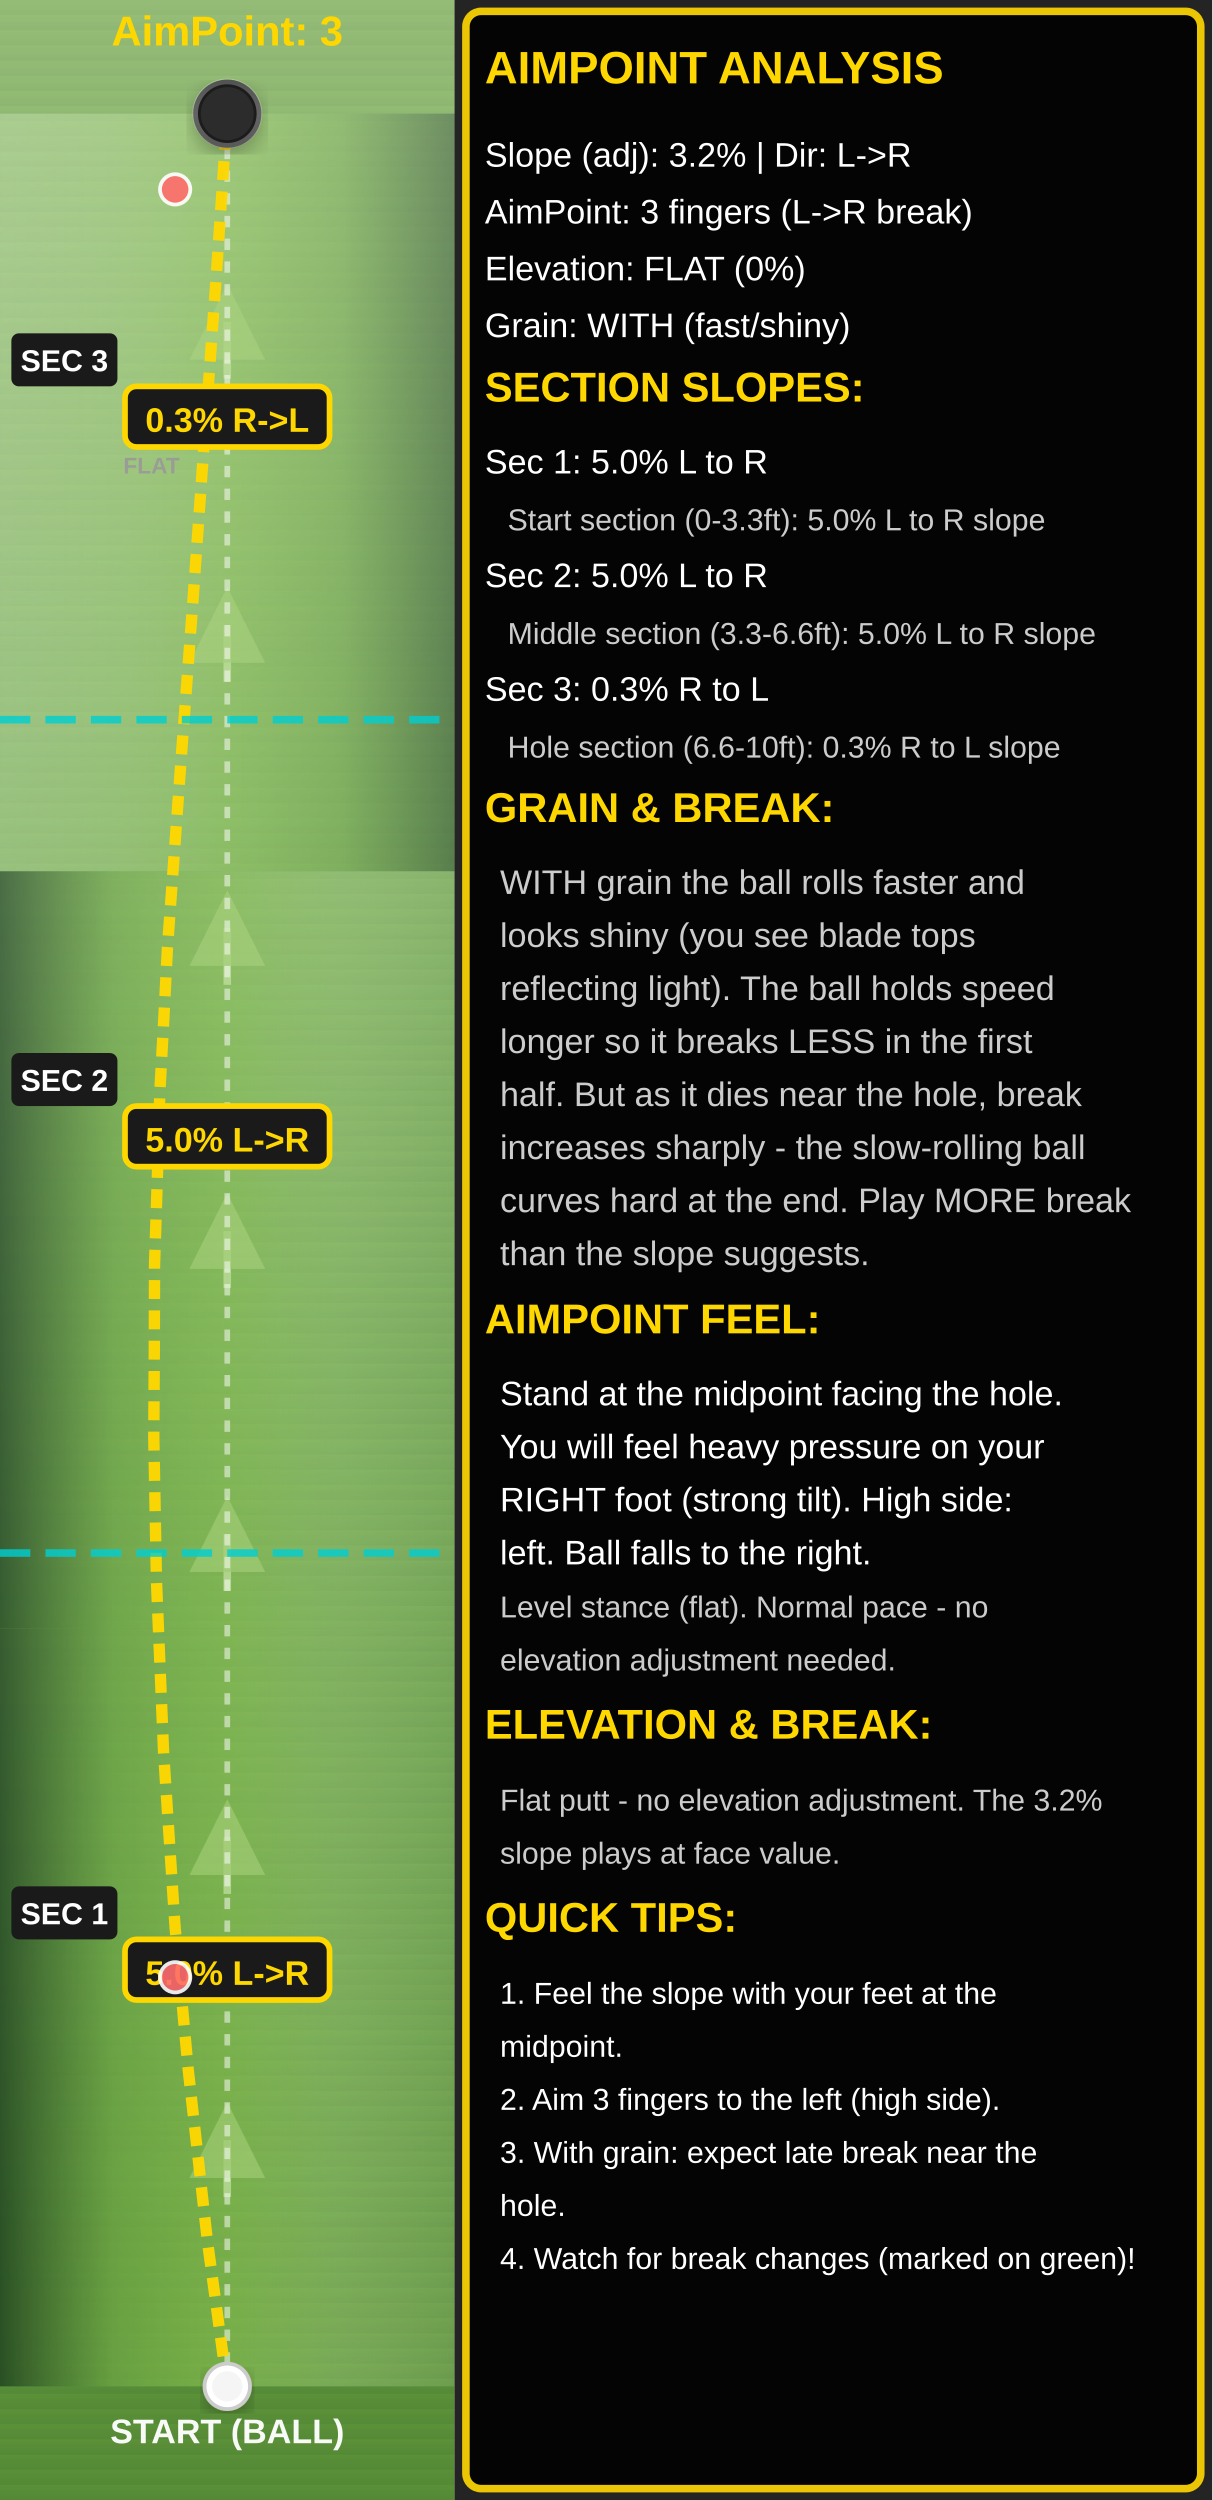
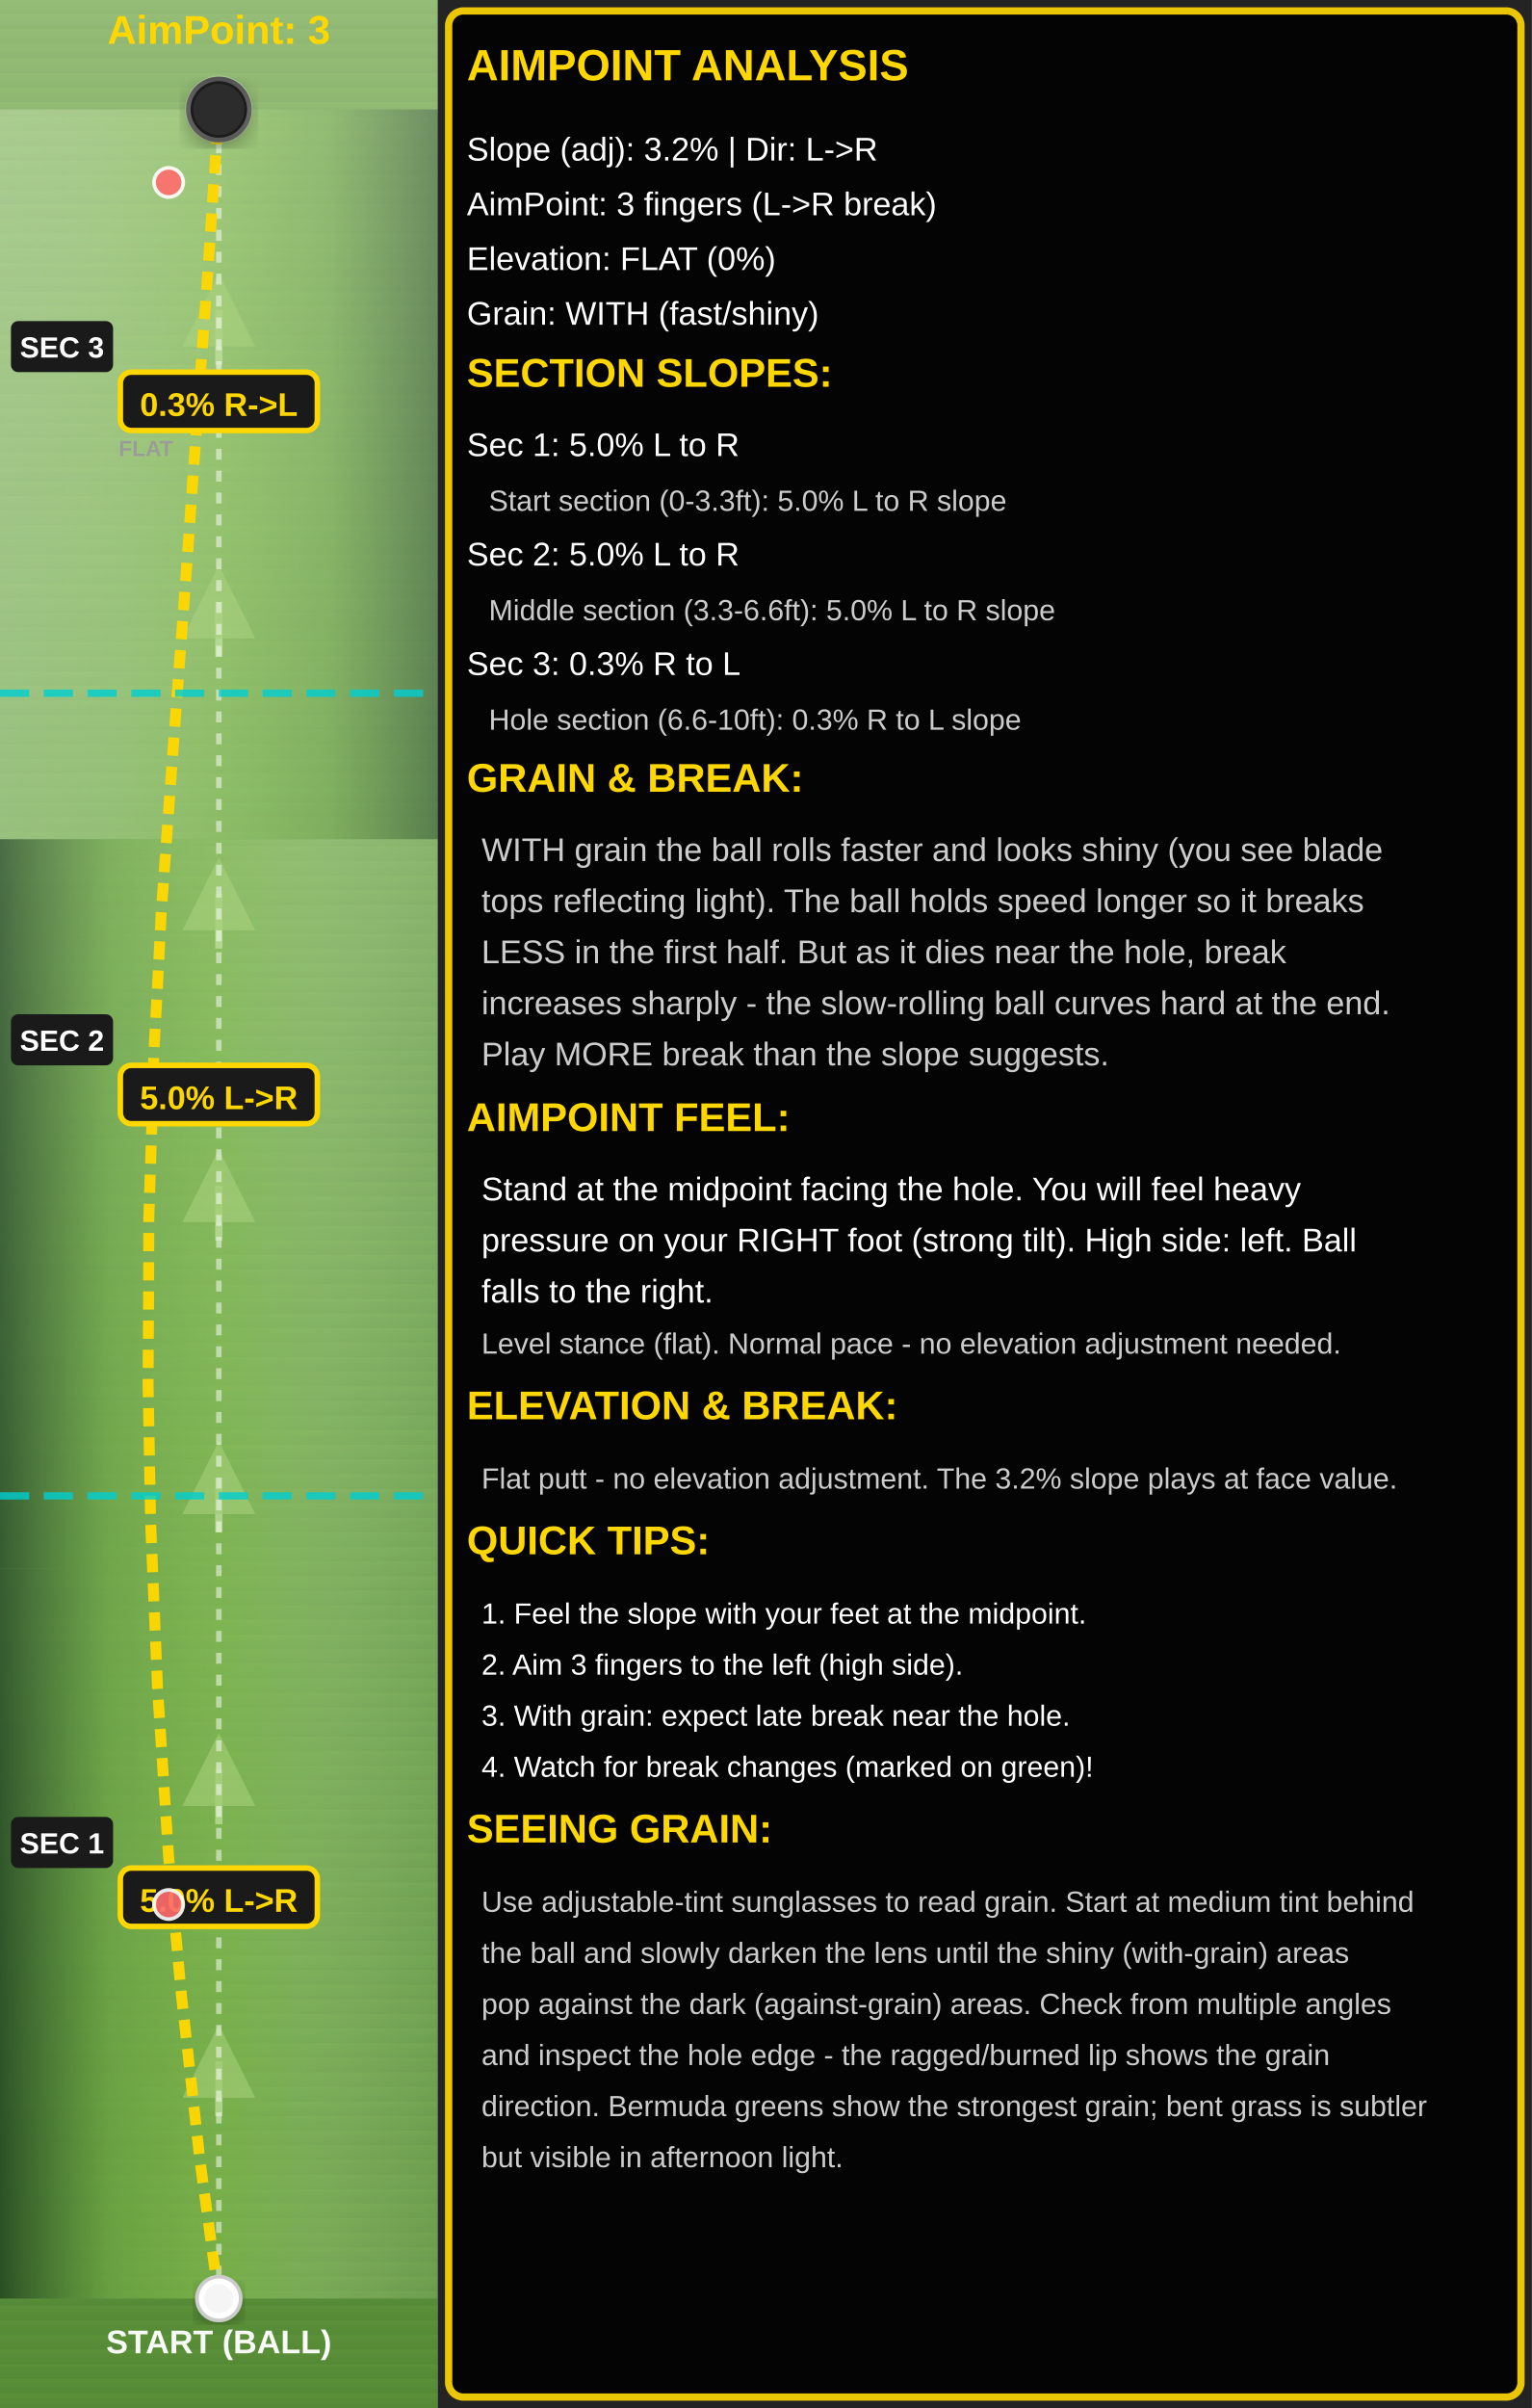
- <svg xmlns="http://www.w3.org/2000/svg" width="320" height="660">
+ <svg xmlns="http://www.w3.org/2000/svg" width="420" height="660">
  <defs>
    <linearGradient id="baseGreen" x1="0%" y1="0%" x2="0%" y2="100%">
      <stop offset="0%" style="stop-color:#689F38;stop-opacity:1" />
      <stop offset="50%" style="stop-color:#558B2F;stop-opacity:1" />
      <stop offset="100%" style="stop-color:#4A7C27;stop-opacity:1" />
    </linearGradient>
    <linearGradient id="grainGradient" x1="0%" y1="0%" x2="0%" y2="100%">
      <stop offset="0%" style="stop-color:#E8F5E9;stop-opacity:0.6" />
      <stop offset="30%" style="stop-color:#C8E6C9;stop-opacity:0.5" />
      <stop offset="60%" style="stop-color:#A5D6A7;stop-opacity:0.35" />
      <stop offset="100%" style="stop-color:#81C784;stop-opacity:0.2" />
    </linearGradient>
    <linearGradient id="elevationGradient" x1="0%" y1="0%" x2="0%" y2="100%">
      <stop offset="0%" style="stop-color:#689F38;stop-opacity:0.15" />
      <stop offset="100%" style="stop-color:#689F38;stop-opacity:0.15" />
    </linearGradient>
    <linearGradient id="breakGradientSec1" x1="0%" y1="0%" x2="100%" y2="0%">
      <stop offset="0%" style="stop-color:#1B3D14;stop-opacity:1.0" />
      <stop offset="25%" style="stop-color:#689F38;stop-opacity:0.8" />
      <stop offset="50%" style="stop-color:#8BC34A;stop-opacity:0.6" />
      <stop offset="75%" style="stop-color:#AED581;stop-opacity:0.4" />
      <stop offset="100%" style="stop-color:#C5E1A5;stop-opacity:0.2" />
    </linearGradient>
    <linearGradient id="breakGradientSec2" x1="0%" y1="0%" x2="100%" y2="0%">
      <stop offset="0%" style="stop-color:#1B3D14;stop-opacity:1.0" />
      <stop offset="25%" style="stop-color:#689F38;stop-opacity:0.8" />
      <stop offset="50%" style="stop-color:#8BC34A;stop-opacity:0.6" />
      <stop offset="75%" style="stop-color:#AED581;stop-opacity:0.4" />
      <stop offset="100%" style="stop-color:#C5E1A5;stop-opacity:0.2" />
    </linearGradient>
    <linearGradient id="breakGradientSec3" x1="0%" y1="0%" x2="100%" y2="0%">
      <stop offset="0%" style="stop-color:#C5E1A5;stop-opacity:0.41" />
      <stop offset="25%" style="stop-color:#AED581;stop-opacity:0.472" />
      <stop offset="50%" style="stop-color:#8BC34A;stop-opacity:0.565" />
      <stop offset="75%" style="stop-color:#689F38;stop-opacity:0.642" />
      <stop offset="100%" style="stop-color:#1B3D14;stop-opacity:0.72" />
    </linearGradient>
    <linearGradient id="holeGrainGradient" x1="50%" y1="0%" x2="50%" y2="100%">
      <stop offset="0%" style="stop-color:#FFFFFF;stop-opacity:0.3" />
      <stop offset="50%" style="stop-color:#CCCCCC;stop-opacity:0.5" />
      <stop offset="100%" style="stop-color:#999999;stop-opacity:0.6" />
    </linearGradient>
    <filter id="shadow">
      <feDropShadow dx="0" dy="2" stdDeviation="3" flood-opacity="0.3" />
    </filter>
    <marker id="arrowhead-grain" markerWidth="10" markerHeight="10" refX="5" refY="5" orient="auto">
      <polygon points="0,0 10,5 0,10" fill="#AED581" opacity="0.7" />
    </marker>
    <marker id="arrowhead-elev-up" markerWidth="8" markerHeight="8" refX="4" refY="8" orient="0">
      <polygon points="4,0 8,8 0,8" fill="#FFA726" opacity="0.85" />
    </marker>
    <marker id="arrowhead-elev-down" markerWidth="8" markerHeight="8" refX="4" refY="0" orient="0">
      <polygon points="0,0 8,0 4,8" fill="#4FC3F7" opacity="0.85" />
    </marker>
    <pattern id="grassTexture" x="0" y="0" width="4" height="4" patternUnits="userSpaceOnUse">
      <rect width="4" height="4" fill="url(#baseGreen)" opacity="0.95" />
      <line x1="0" y1="2" x2="4" y2="2" stroke="#5A9B3F" stroke-width="0.5" opacity="0.3" />
    </pattern>
  </defs>
  <rect width="120" height="660" fill="url(#baseGreen)" />
  <rect width="120" height="660" fill="url(#grassTexture)" opacity="0.3" />
  <rect width="120" height="660" fill="url(#elevationGradient)" opacity="0.7" />
  <rect x="0" y="430.0" width="120" height="200.0" fill="url(#breakGradientSec1)" opacity="1.0" />
  <rect x="0" y="230.0" width="120" height="200.0" fill="url(#breakGradientSec2)" opacity="1.0" />
  <rect x="0" y="30" width="120" height="200.0" fill="url(#breakGradientSec3)" opacity="1.0" />
  <rect width="120" height="660" fill="url(#grainGradient)" opacity="0.6" />
  <line x1="60.0" y1="100" x2="60.0" y2="85" stroke="#C5E1A5" stroke-width="2" opacity="0.7" marker-end="url(#arrowhead-grain)" />
  <line x1="60.0" y1="180" x2="60.0" y2="165" stroke="#C5E1A5" stroke-width="2" opacity="0.7" marker-end="url(#arrowhead-grain)" />
  <line x1="60.0" y1="260" x2="60.0" y2="245" stroke="#C5E1A5" stroke-width="2" opacity="0.7" marker-end="url(#arrowhead-grain)" />
  <line x1="60.0" y1="340" x2="60.0" y2="325" stroke="#C5E1A5" stroke-width="2" opacity="0.7" marker-end="url(#arrowhead-grain)" />
  <line x1="60.0" y1="420" x2="60.0" y2="405" stroke="#C5E1A5" stroke-width="2" opacity="0.7" marker-end="url(#arrowhead-grain)" />
  <line x1="60.0" y1="500" x2="60.0" y2="485" stroke="#C5E1A5" stroke-width="2" opacity="0.7" marker-end="url(#arrowhead-grain)" />
  <line x1="60.0" y1="580" x2="60.0" y2="565" stroke="#C5E1A5" stroke-width="2" opacity="0.7" marker-end="url(#arrowhead-grain)" />
  <text x="40.0" y="125" font-family="Arial, sans-serif" font-size="6" fill="#999999" text-anchor="middle" font-weight="bold" opacity="0.9">FLAT</text>
  <line x1="60.0" y1="630" x2="60.0" y2="30.0" stroke="#FFFFFF" stroke-width="1.5" stroke-dasharray="3,3" opacity="0.5" />
  <path d="M 60.0 630.0 C 58.3 617.5, 56.5 604.6, 54.8 592.0 C 53.1 577.0, 51.4 561.5, 49.7 546.5 C 48.5 533.9, 47.4 521.0, 46.2 508.5 C 45.2 493.4, 44.2 477.9, 43.2 462.9 C 42.6 447.9, 41.9 432.4, 41.3 417.3 C 41.1 404.8, 40.8 391.9, 40.6 379.4 C 40.7 364.3, 40.8 348.8, 40.8 333.8 C 41.3 318.8, 41.8 303.3, 42.2 288.2 C 42.9 275.7, 43.6 262.8, 44.2 250.3 C 45.3 235.2, 46.4 219.7, 47.5 204.7 C 48.6 189.6, 49.8 174.2, 50.9 159.1 C 51.8 146.6, 52.7 133.7, 53.6 121.1 C 54.7 106.1, 55.8 90.6, 56.9 75.6 C 57.9 60.5, 59.0 45.0, 60.0 30.0" stroke="#FFD700" stroke-width="3" fill="none" stroke-dasharray="5,3" opacity="0.95" />
  <line x1="0" y1="410.0" x2="120" y2="410.0" stroke="#00CED1" stroke-width="2" opacity="0.8" stroke-dasharray="8,4" />
  <line x1="0" y1="190.0" x2="120" y2="190.0" stroke="#00CED1" stroke-width="2" opacity="0.8" stroke-dasharray="8,4" />
  <rect x="3" y="498.0" width="28" height="14" fill="#1A1A1A" rx="2" />
  <text x="17" y="508.0" font-family="Arial, sans-serif" font-size="8" fill="#FFFFFF" text-anchor="middle" font-weight="bold">SEC 1</text>
  <rect x="33.0" y="512.0" width="54" height="16" fill="#1A1A1A" rx="3" stroke="#FFD700" stroke-width="1.5" />
  <text x="60.0" y="524.0" font-family="Arial, sans-serif" font-size="9" fill="#FFD700" text-anchor="middle" font-weight="bold">5.0% L-&gt;R</text>
  <rect x="3" y="278.0" width="28" height="14" fill="#1A1A1A" rx="2" />
  <text x="17" y="288.0" font-family="Arial, sans-serif" font-size="8" fill="#FFFFFF" text-anchor="middle" font-weight="bold">SEC 2</text>
  <rect x="33.0" y="292.0" width="54" height="16" fill="#1A1A1A" rx="3" stroke="#FFD700" stroke-width="1.5" />
  <text x="60.0" y="304.0" font-family="Arial, sans-serif" font-size="9" fill="#FFD700" text-anchor="middle" font-weight="bold">5.0% L-&gt;R</text>
  <rect x="3" y="88.0" width="28" height="14" fill="#1A1A1A" rx="2" />
  <text x="17" y="98.0" font-family="Arial, sans-serif" font-size="8" fill="#FFFFFF" text-anchor="middle" font-weight="bold">SEC 3</text>
  <rect x="33.0" y="102.0" width="54" height="16" fill="#1A1A1A" rx="3" stroke="#FFD700" stroke-width="1.5" />
  <text x="60.0" y="114.0" font-family="Arial, sans-serif" font-size="9" fill="#FFD700" text-anchor="middle" font-weight="bold">0.3% R-&gt;L</text>
  <circle cx="46.239" cy="522" r="4" fill="#FF6B6B" opacity="0.9" stroke="#FFFFFF" stroke-width="1" />
  <circle cx="46.239" cy="50" r="4" fill="#FF6B6B" opacity="0.9" stroke="#FFFFFF" stroke-width="1" />
  <text x="60.0" y="12" font-family="Arial, sans-serif" font-size="11" fill="#FFD700" text-anchor="middle" font-weight="bold">AimPoint: 3</text>
  <circle cx="60.0" cy="30.0" r="9" fill="#1A1A1A" filter="url(#shadow)" />
  <circle cx="60.0" cy="30.0" r="7" fill="#2C2C2C" />
  <circle cx="60.0" cy="30.0" r="8.5" fill="none" stroke="url(#holeGrainGradient)" stroke-width="1.5" opacity="0.8" />
  <circle cx="60.0" cy="630" r="6" fill="#FFFFFF" stroke="#CCCCCC" stroke-width="1" filter="url(#shadow)" />
  <circle cx="60.0" cy="630" r="4" fill="#F5F5F5" />
  <text x="60.0" y="645" font-family="Arial, sans-serif" font-size="9" fill="#FFFFFF" text-anchor="middle" font-weight="bold" opacity="0.95">START (BALL)</text>
-   <rect x="120" y="0" width="200" height="660" fill="#1A1A1A" opacity="0.95" />
-   <rect x="123" y="3" width="194" height="654" fill="#000000" opacity="0.9" rx="4" stroke="#FFD700" stroke-width="2" />
+   <rect x="120" y="0" width="300" height="660" fill="#1A1A1A" opacity="0.95" />
+   <rect x="123" y="3" width="294" height="654" fill="#000000" opacity="0.9" rx="4" stroke="#FFD700" stroke-width="2" />
  <text x="128" y="22" font-family="Arial, sans-serif" font-size="12" fill="#FFD700" font-weight="bold">AIMPOINT ANALYSIS</text>
  <text x="128" y="44" font-family="Arial, sans-serif" font-size="9" fill="#FFFFFF">Slope (adj): 3.2%  |  Dir: L-&gt;R</text>
  <text x="128" y="59" font-family="Arial, sans-serif" font-size="9" fill="#FFFFFF">AimPoint: 3 fingers (L-&gt;R break)</text>
  <text x="128" y="74" font-family="Arial, sans-serif" font-size="9" fill="#FFFFFF">Elevation: FLAT (0%)</text>
  <text x="128" y="89" font-family="Arial, sans-serif" font-size="9" fill="#FFFFFF">Grain: WITH (fast/shiny)</text>
  <text x="128" y="106" font-family="Arial, sans-serif" font-size="11" fill="#FFD700" font-weight="bold">SECTION SLOPES:</text>
  <text x="128" y="125" font-family="Arial, sans-serif" font-size="9" fill="#FFFFFF">Sec 1: 5.0% L to R</text>
  <text x="134" y="140" font-family="Arial, sans-serif" font-size="8" fill="#CCCCCC">Start section (0-3.3ft): 5.0% L to R slope</text>
  <text x="128" y="155" font-family="Arial, sans-serif" font-size="9" fill="#FFFFFF">Sec 2: 5.0% L to R</text>
  <text x="134" y="170" font-family="Arial, sans-serif" font-size="8" fill="#CCCCCC">Middle section (3.3-6.6ft): 5.0% L to R slope</text>
  <text x="128" y="185" font-family="Arial, sans-serif" font-size="9" fill="#FFFFFF">Sec 3: 0.3% R to L</text>
  <text x="134" y="200" font-family="Arial, sans-serif" font-size="8" fill="#CCCCCC">Hole section (6.6-10ft): 0.3% R to L slope</text>
  <text x="128" y="217" font-family="Arial, sans-serif" font-size="11" fill="#FFD700" font-weight="bold">GRAIN &amp; BREAK:</text>
-   <text x="132" y="236" font-family="Arial, sans-serif" font-size="9" fill="#CCCCCC">WITH grain the ball rolls faster and</text>
-   <text x="132" y="250" font-family="Arial, sans-serif" font-size="9" fill="#CCCCCC">looks shiny (you see blade tops</text>
-   <text x="132" y="264" font-family="Arial, sans-serif" font-size="9" fill="#CCCCCC">reflecting light). The ball holds speed</text>
-   <text x="132" y="278" font-family="Arial, sans-serif" font-size="9" fill="#CCCCCC">longer so it breaks LESS in the first</text>
-   <text x="132" y="292" font-family="Arial, sans-serif" font-size="9" fill="#CCCCCC">half. But as it dies near the hole, break</text>
-   <text x="132" y="306" font-family="Arial, sans-serif" font-size="9" fill="#CCCCCC">increases sharply - the slow-rolling ball</text>
-   <text x="132" y="320" font-family="Arial, sans-serif" font-size="9" fill="#CCCCCC">curves hard at the end. Play MORE break</text>
-   <text x="132" y="334" font-family="Arial, sans-serif" font-size="9" fill="#CCCCCC">than the slope suggests.</text>
-   <text x="128" y="352" font-family="Arial, sans-serif" font-size="11" fill="#FFD700" font-weight="bold">AIMPOINT FEEL:</text>
-   <text x="132" y="371" font-family="Arial, sans-serif" font-size="9" fill="#FFFFFF">Stand at the midpoint facing the hole.</text>
-   <text x="132" y="385" font-family="Arial, sans-serif" font-size="9" fill="#FFFFFF">You will feel heavy pressure on your</text>
-   <text x="132" y="399" font-family="Arial, sans-serif" font-size="9" fill="#FFFFFF">RIGHT foot (strong tilt). High side:</text>
-   <text x="132" y="413" font-family="Arial, sans-serif" font-size="9" fill="#FFFFFF">left. Ball falls to the right.</text>
-   <text x="132" y="427" font-family="Arial, sans-serif" font-size="8" fill="#CCCCCC">Level stance (flat). Normal pace - no</text>
-   <text x="132" y="441" font-family="Arial, sans-serif" font-size="8" fill="#CCCCCC">elevation adjustment needed.</text>
-   <text x="128" y="459" font-family="Arial, sans-serif" font-size="11" fill="#FFD700" font-weight="bold">ELEVATION &amp; BREAK:</text>
-   <text x="132" y="478" font-family="Arial, sans-serif" font-size="8" fill="#CCCCCC">Flat putt - no elevation adjustment. The 3.2%</text>
-   <text x="132" y="492" font-family="Arial, sans-serif" font-size="8" fill="#CCCCCC">slope plays at face value.</text>
-   <text x="128" y="510" font-family="Arial, sans-serif" font-size="11" fill="#FFD700" font-weight="bold">QUICK TIPS:</text>
-   <text x="132" y="529" font-family="Arial, sans-serif" font-size="8" fill="#FFFFFF">1. Feel the slope with your feet at the</text>
-   <text x="132" y="543" font-family="Arial, sans-serif" font-size="8" fill="#FFFFFF">midpoint.</text>
-   <text x="132" y="557" font-family="Arial, sans-serif" font-size="8" fill="#FFFFFF">2. Aim 3 fingers to the left (high side).</text>
-   <text x="132" y="571" font-family="Arial, sans-serif" font-size="8" fill="#FFFFFF">3. With grain: expect late break near the</text>
-   <text x="132" y="585" font-family="Arial, sans-serif" font-size="8" fill="#FFFFFF">hole.</text>
-   <text x="132" y="599" font-family="Arial, sans-serif" font-size="8" fill="#FFFFFF">4. Watch for break changes (marked on green)!</text>
+   <text x="132" y="236" font-family="Arial, sans-serif" font-size="9" fill="#CCCCCC">WITH grain the ball rolls faster and looks shiny (you see blade</text>
+   <text x="132" y="250" font-family="Arial, sans-serif" font-size="9" fill="#CCCCCC">tops reflecting light). The ball holds speed longer so it breaks</text>
+   <text x="132" y="264" font-family="Arial, sans-serif" font-size="9" fill="#CCCCCC">LESS in the first half. But as it dies near the hole, break</text>
+   <text x="132" y="278" font-family="Arial, sans-serif" font-size="9" fill="#CCCCCC">increases sharply - the slow-rolling ball curves hard at the end.</text>
+   <text x="132" y="292" font-family="Arial, sans-serif" font-size="9" fill="#CCCCCC">Play MORE break than the slope suggests.</text>
+   <text x="128" y="310" font-family="Arial, sans-serif" font-size="11" fill="#FFD700" font-weight="bold">AIMPOINT FEEL:</text>
+   <text x="132" y="329" font-family="Arial, sans-serif" font-size="9" fill="#FFFFFF">Stand at the midpoint facing the hole. You will feel heavy</text>
+   <text x="132" y="343" font-family="Arial, sans-serif" font-size="9" fill="#FFFFFF">pressure on your RIGHT foot (strong tilt). High side: left. Ball</text>
+   <text x="132" y="357" font-family="Arial, sans-serif" font-size="9" fill="#FFFFFF">falls to the right.</text>
+   <text x="132" y="371" font-family="Arial, sans-serif" font-size="8" fill="#CCCCCC">Level stance (flat). Normal pace - no elevation adjustment needed.</text>
+   <text x="128" y="389" font-family="Arial, sans-serif" font-size="11" fill="#FFD700" font-weight="bold">ELEVATION &amp; BREAK:</text>
+   <text x="132" y="408" font-family="Arial, sans-serif" font-size="8" fill="#CCCCCC">Flat putt - no elevation adjustment. The 3.2% slope plays at face value.</text>
+   <text x="128" y="426" font-family="Arial, sans-serif" font-size="11" fill="#FFD700" font-weight="bold">QUICK TIPS:</text>
+   <text x="132" y="445" font-family="Arial, sans-serif" font-size="8" fill="#FFFFFF">1. Feel the slope with your feet at the midpoint.</text>
+   <text x="132" y="459" font-family="Arial, sans-serif" font-size="8" fill="#FFFFFF">2. Aim 3 fingers to the left (high side).</text>
+   <text x="132" y="473" font-family="Arial, sans-serif" font-size="8" fill="#FFFFFF">3. With grain: expect late break near the hole.</text>
+   <text x="132" y="487" font-family="Arial, sans-serif" font-size="8" fill="#FFFFFF">4. Watch for break changes (marked on green)!</text>
+   <text x="128" y="505" font-family="Arial, sans-serif" font-size="11" fill="#FFD700" font-weight="bold">SEEING GRAIN:</text>
+   <text x="132" y="524" font-family="Arial, sans-serif" font-size="8" fill="#CCCCCC">Use adjustable-tint sunglasses to read grain. Start at medium tint behind</text>
+   <text x="132" y="538" font-family="Arial, sans-serif" font-size="8" fill="#CCCCCC">the ball and slowly darken the lens until the shiny (with-grain) areas</text>
+   <text x="132" y="552" font-family="Arial, sans-serif" font-size="8" fill="#CCCCCC">pop against the dark (against-grain) areas. Check from multiple angles</text>
+   <text x="132" y="566" font-family="Arial, sans-serif" font-size="8" fill="#CCCCCC">and inspect the hole edge - the ragged/burned lip shows the grain</text>
+   <text x="132" y="580" font-family="Arial, sans-serif" font-size="8" fill="#CCCCCC">direction. Bermuda greens show the strongest grain; bent grass is subtler</text>
+   <text x="132" y="594" font-family="Arial, sans-serif" font-size="8" fill="#CCCCCC">but visible in afternoon light.</text>
</svg>
